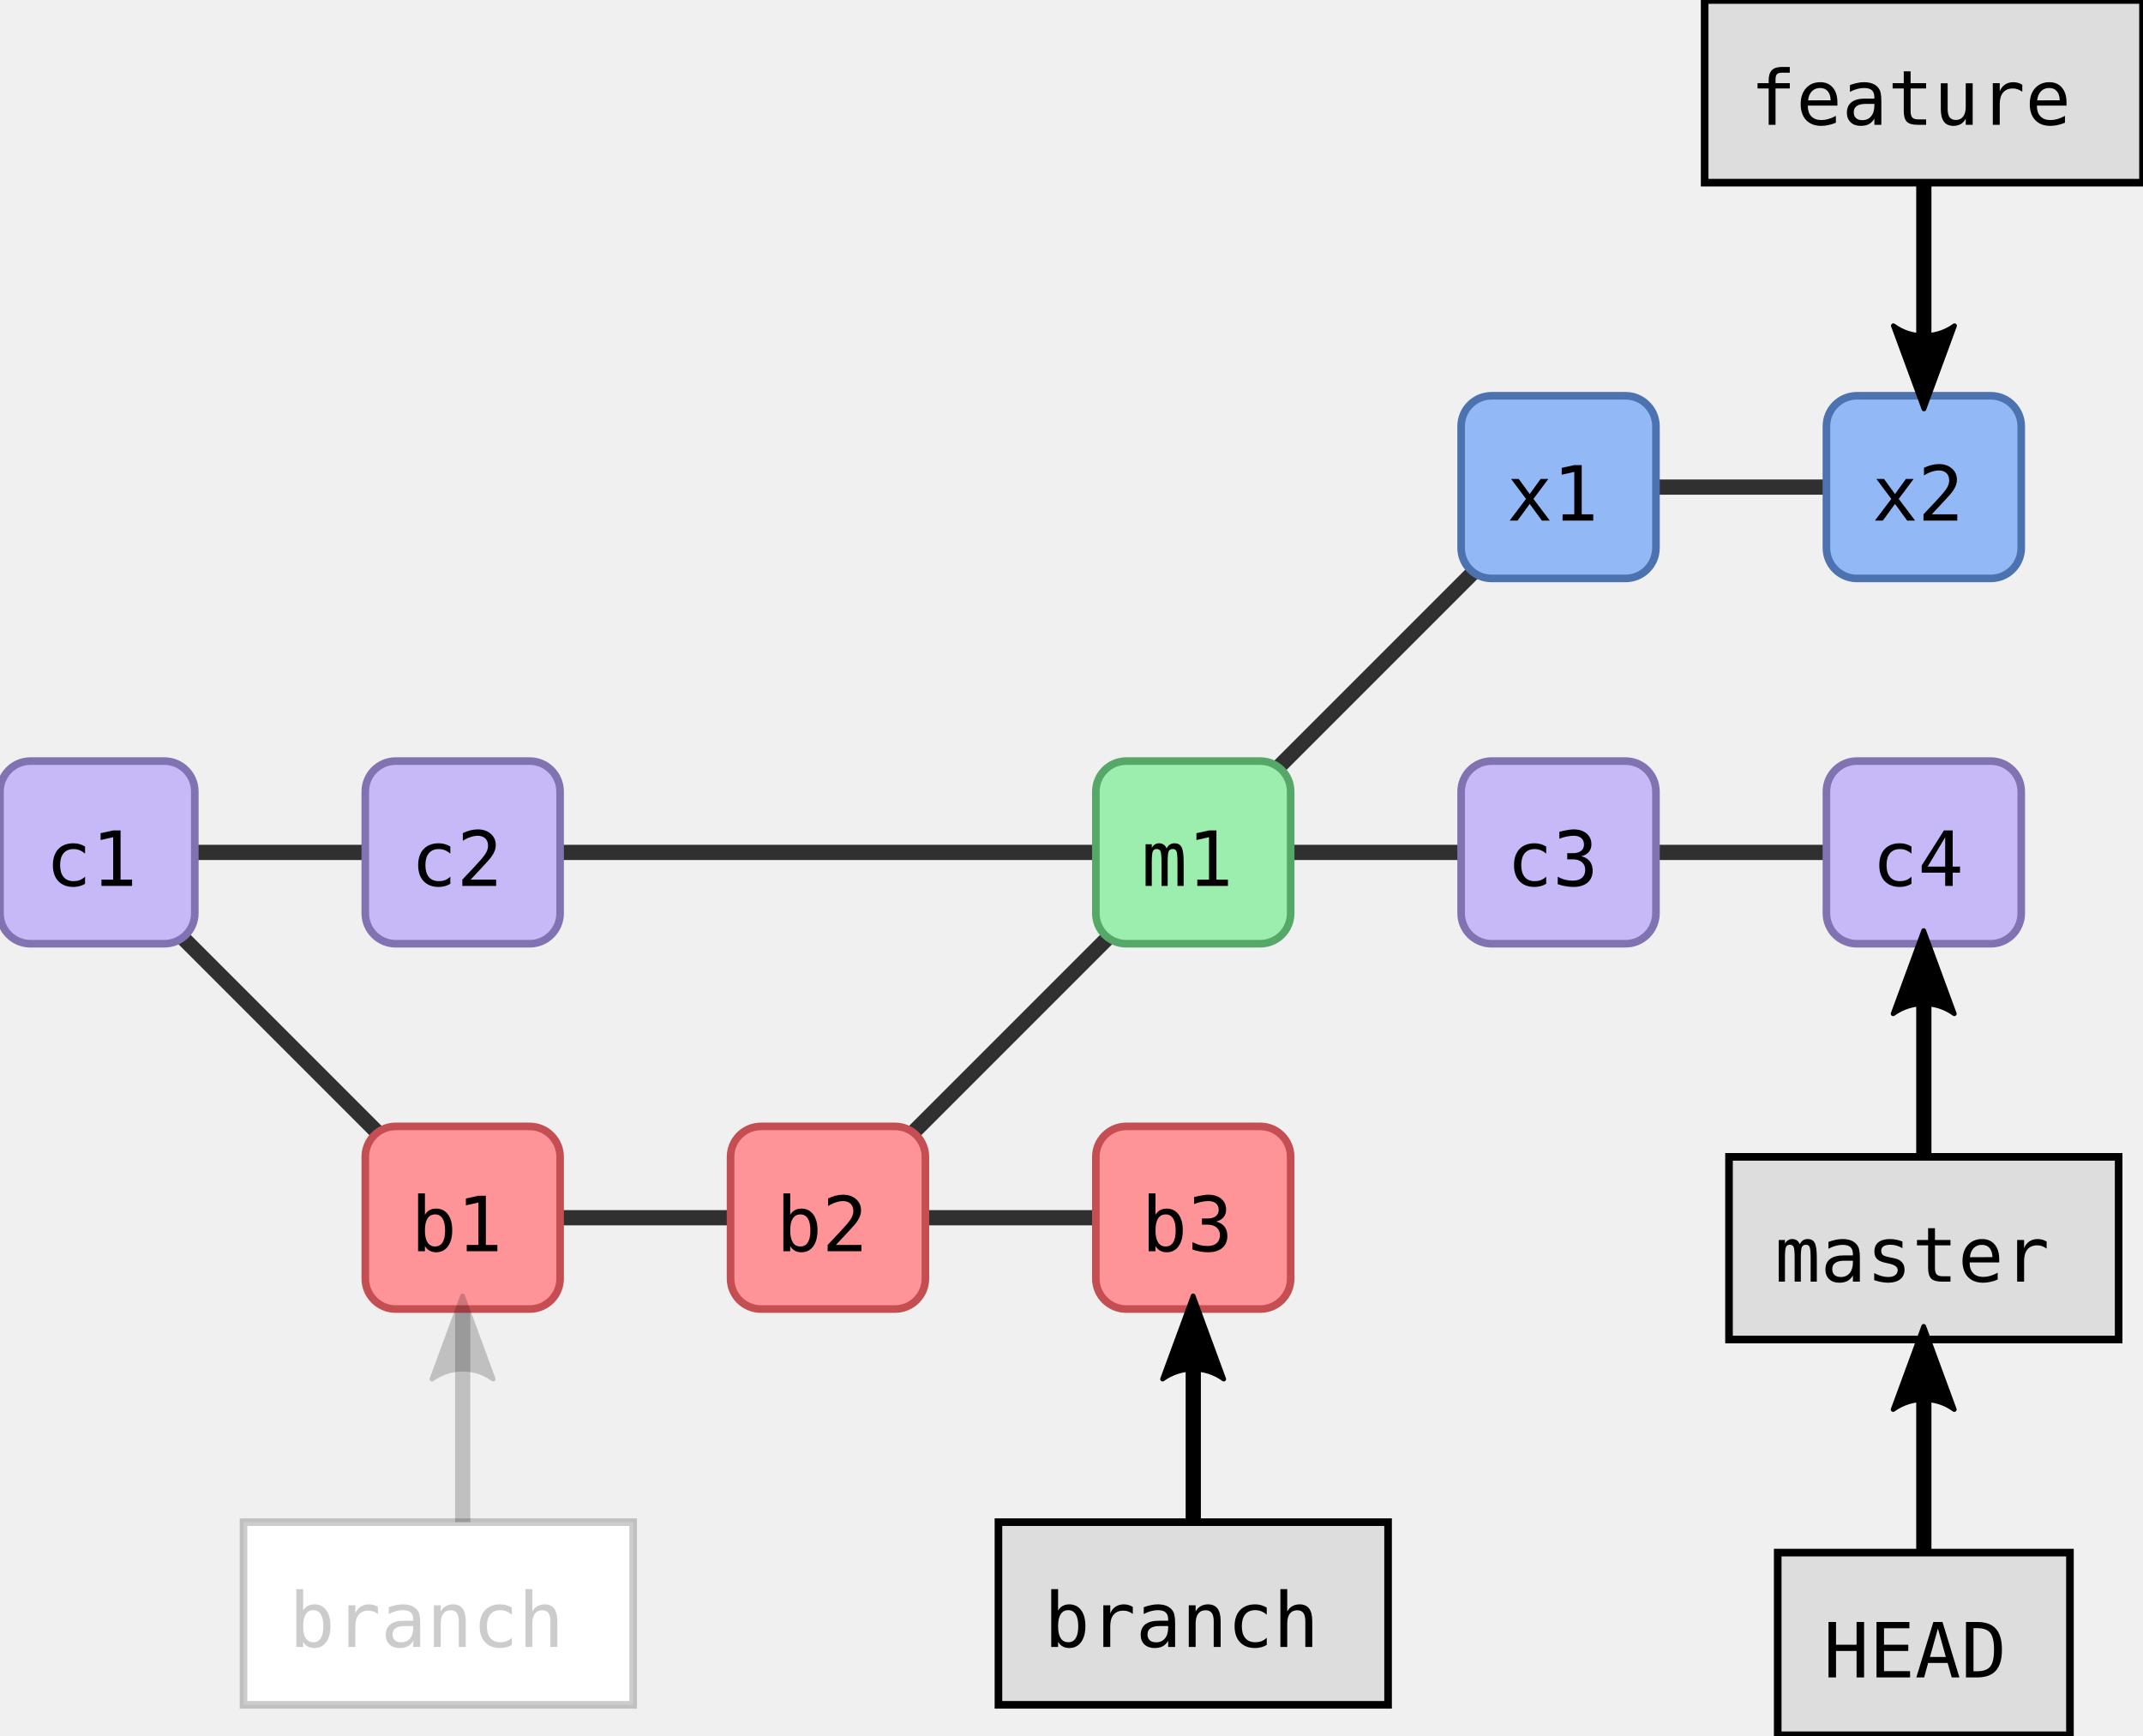
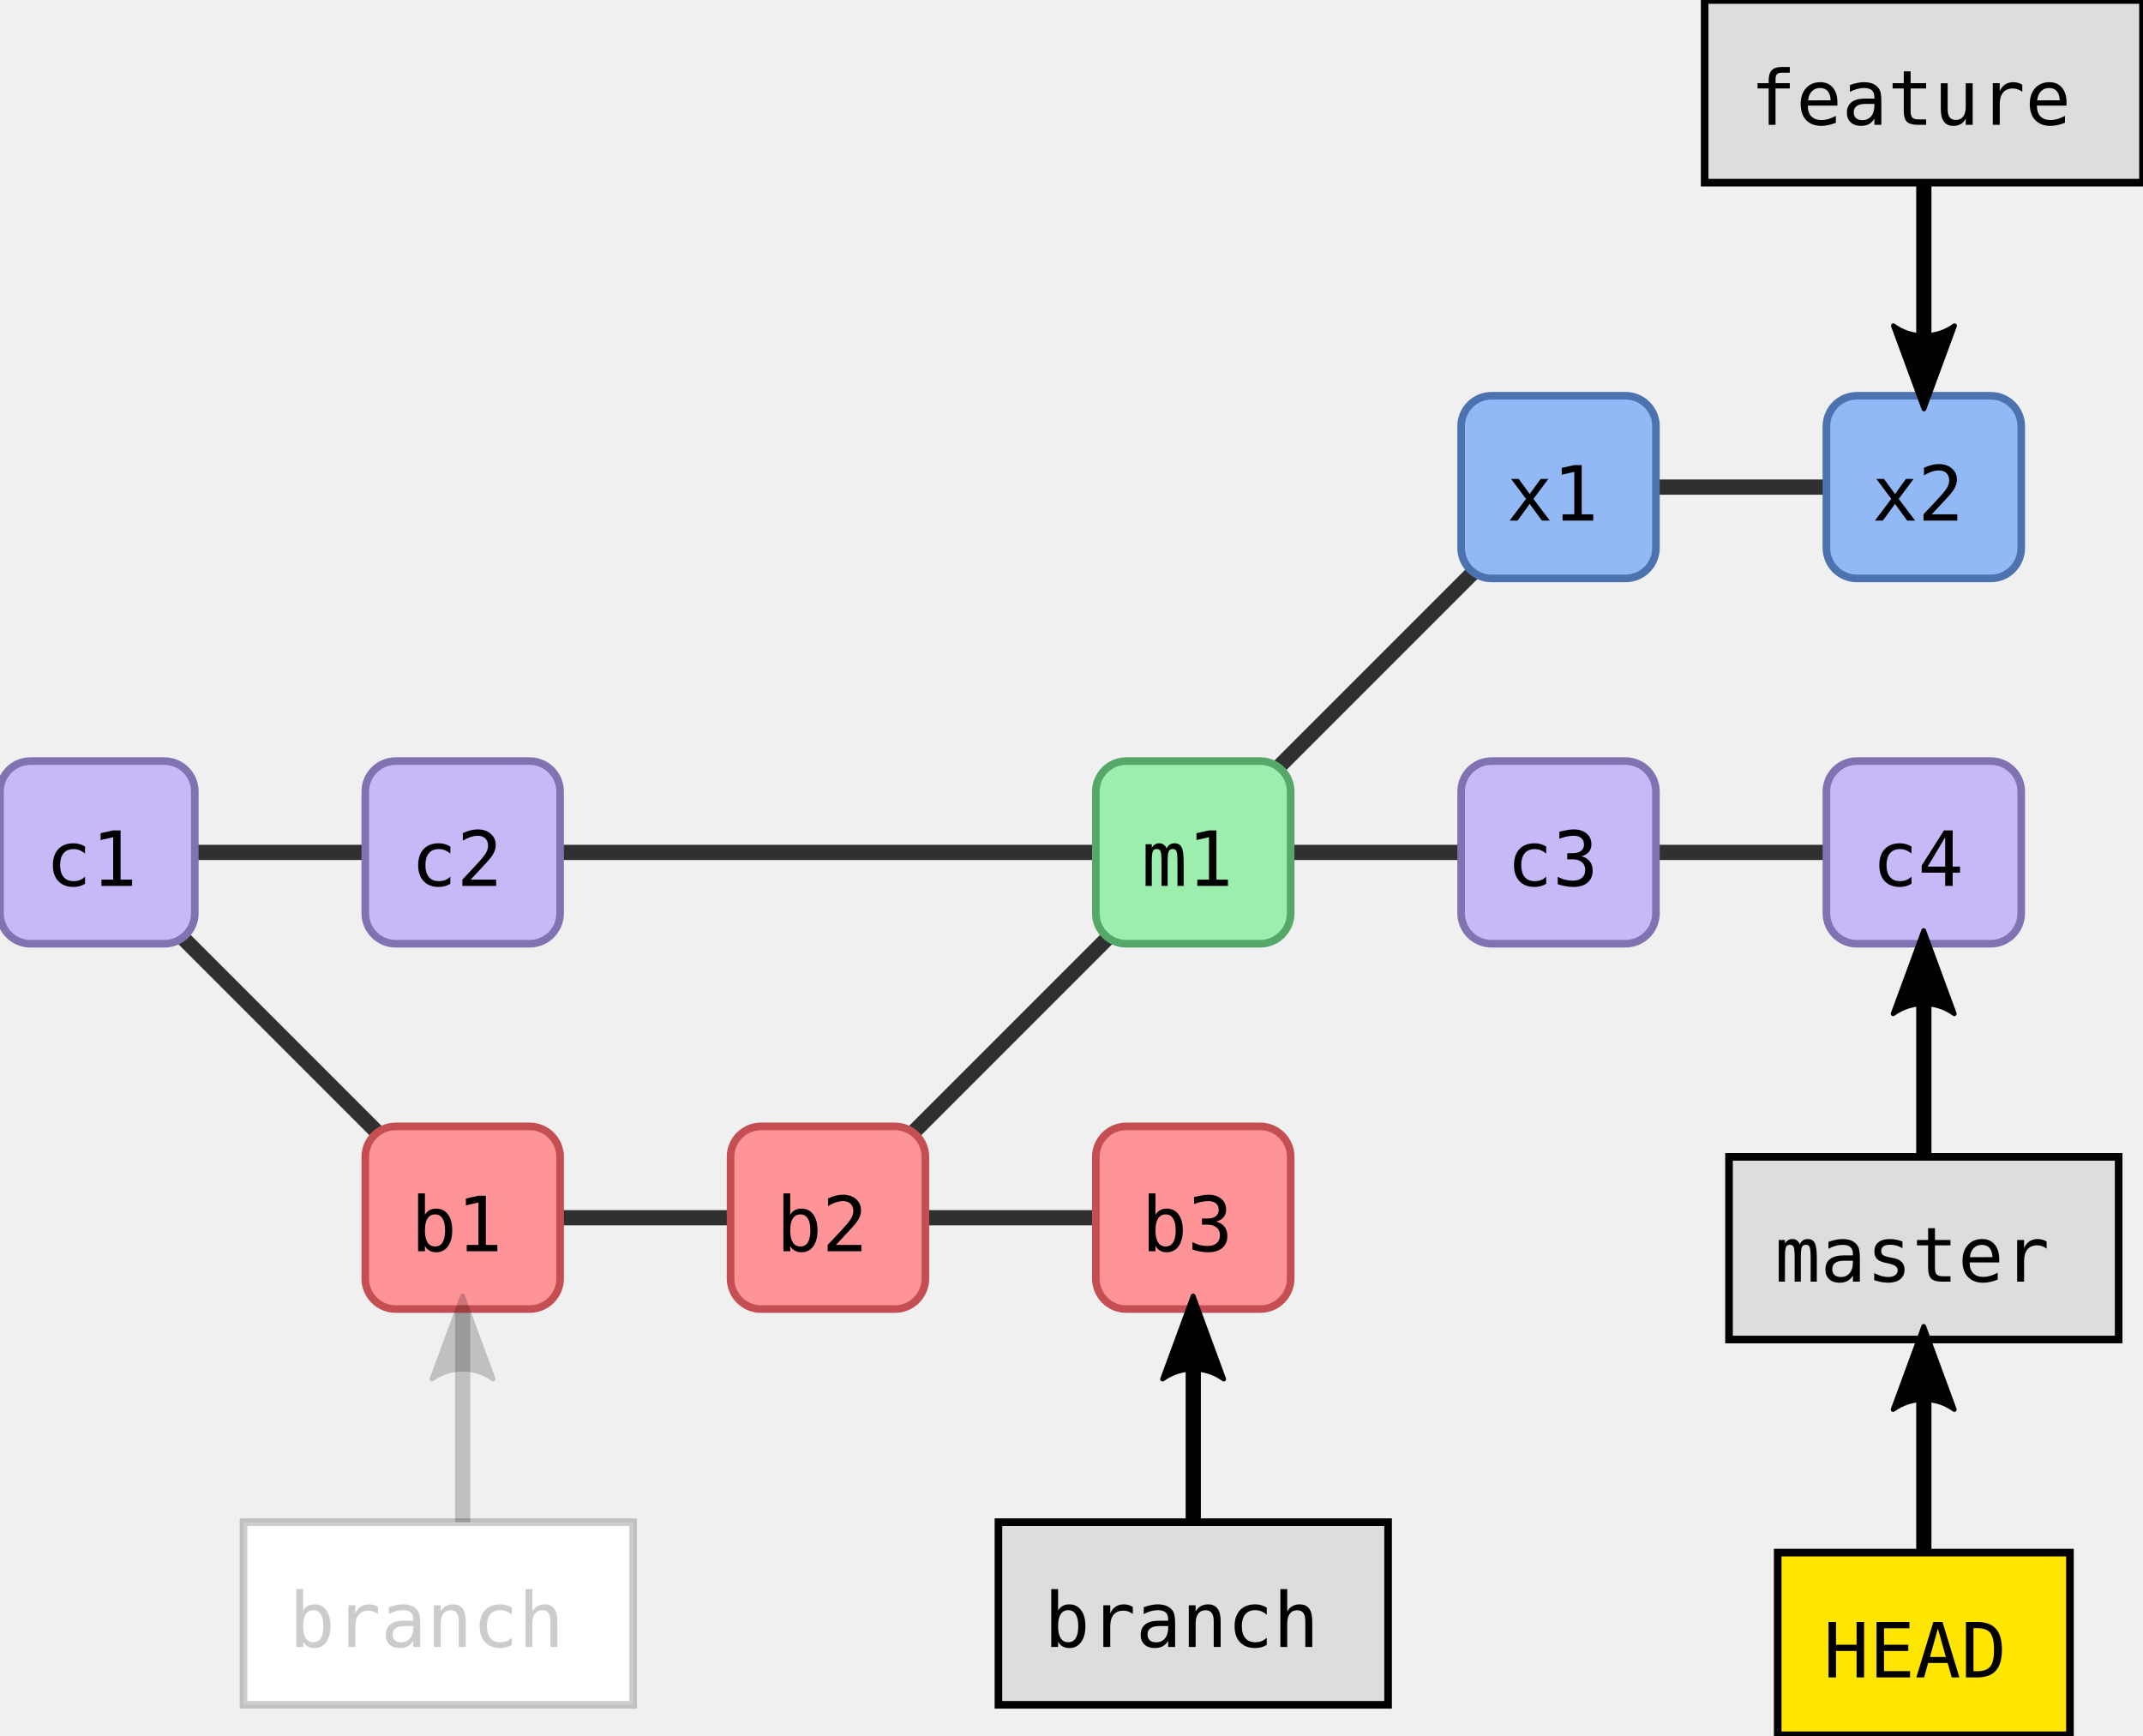
<svg xmlns="http://www.w3.org/2000/svg" width="352.0" height="285.0" id="svg2" version="1.1">
  <defs id="defs4">
    <marker orient="auto" refY="0.0" refX="0.0" id="fullmarker" style="overflow:visible;">
      <path style="opacity:1.0;fill:#000000;stroke:#000000;fill-rule:evenodd;stroke-width:0.625;stroke-linejoin:round;" d="M 8.719,4.034 L -2.207,0.016 L 8.719,-4.002 C 6.973,-1.63 6.983,1.616 8.719,4.034 z " transform="scale(0.5) rotate(180) translate(0,0)" />
    </marker>
    <marker orient="auto" refY="0.0" refX="0.0" id="ghostmarker" style="overflow:visible;">
      <path style="opacity:0.2;fill:#000000;stroke:#000000;fill-rule:evenodd;stroke-width:0.625;stroke-linejoin:round;" d="M 8.719,4.034 L -2.207,0.016 L 8.719,-4.002 C 6.973,-1.63 6.983,1.616 8.719,4.034 z " transform="scale(0.5) rotate(180) translate(0,0)" />
    </marker>
  </defs>
  <g transform="translate(-0.0,125.0) rotate(0)" id="layer1">
-     <line x1="256.0" y1="15.0" x2="316.0" y2="15.0" style="stroke:#000000;                         stroke-width:2.5;                         stroke-opacity:0.8" />
-     <line x1="76.0" y1="75.0" x2="136.0" y2="75.0" style="stroke:#000000;                         stroke-width:2.5;                         stroke-opacity:0.8" />
+     <line x1="16.0" y1="15.0" x2="76.0" y2="15.0" style="stroke:#000000;                         stroke-width:2.5;                         stroke-opacity:0.8" />
+     <line x1="16.0" y1="15.0" x2="76.0" y2="75.0" style="stroke:#000000;                         stroke-width:2.5;                         stroke-opacity:0.8" />
+     <line x1="76.0" y1="15.0" x2="196.0" y2="15.0" style="stroke:#000000;                         stroke-width:2.5;                         stroke-opacity:0.8" />
    <line x1="136.0" y1="75.0" x2="196.0" y2="75.0" style="stroke:#000000;                         stroke-width:2.5;                         stroke-opacity:0.8" />
    <line x1="136.0" y1="75.0" x2="196.0" y2="15.0" style="stroke:#000000;                         stroke-width:2.5;                         stroke-opacity:0.8" />
+     <line x1="76.0" y1="75.0" x2="136.0" y2="75.0" style="stroke:#000000;                         stroke-width:2.5;                         stroke-opacity:0.8" />
+     <line x1="256.0" y1="-45.0" x2="316.0" y2="-45.0" style="stroke:#000000;                         stroke-width:2.5;                         stroke-opacity:0.8" />
+     <line x1="196.0" y1="15.0" x2="256.0" y2="-45.0" style="stroke:#000000;                         stroke-width:2.5;                         stroke-opacity:0.8" />
    <line x1="196.0" y1="15.0" x2="256.0" y2="15.0" style="stroke:#000000;                         stroke-width:2.5;                         stroke-opacity:0.8" />
-     <line x1="196.0" y1="15.0" x2="256.0" y2="-45.0" style="stroke:#000000;                         stroke-width:2.5;                         stroke-opacity:0.8" />
-     <line x1="256.0" y1="-45.0" x2="316.0" y2="-45.0" style="stroke:#000000;                         stroke-width:2.5;                         stroke-opacity:0.8" />
-     <line x1="76.0" y1="15.0" x2="196.0" y2="15.0" style="stroke:#000000;                         stroke-width:2.5;                         stroke-opacity:0.8" />
-     <line x1="16.0" y1="15.0" x2="76.0" y2="15.0" style="stroke:#000000;                         stroke-width:2.5;                         stroke-opacity:0.8" />
-     <line x1="16.0" y1="15.0" x2="76.0" y2="75.0" style="stroke:#000000;                         stroke-width:2.5;                         stroke-opacity:0.8" />
+     <line x1="256.0" y1="15.0" x2="316.0" y2="15.0" style="stroke:#000000;                         stroke-width:2.5;                         stroke-opacity:0.8" />
+     <rect style="fill:#c7b8f8;                         stroke:#8172B2;                         stroke-width:1.25;                         stroke-miterlimit:4;                         stroke-opacity:1.0;                         stroke-dasharray:none" width="32.0" height="30.0" x="0.0" y="0.0" ry="5.0" />
+     <text style="font-size:12.5px;                         font-style:normal;                         font-weight:normal;                         line-height:125%%;                         letter-spacing:0px;                         word-spacing:0px;                         fill:#000000;                         fill-opacity:1.0;                         stroke:none;                         font-family:DejaVu Sans Mono" x="7.5" y="20.5">c1</text>
+     <rect style="fill:#c7b8f8;                         stroke:#8172B2;                         stroke-width:1.25;                         stroke-miterlimit:4;                         stroke-opacity:1.0;                         stroke-dasharray:none" width="32.0" height="30.0" x="60.0" y="0.0" ry="5.0" />
+     <text style="font-size:12.5px;                         font-style:normal;                         font-weight:normal;                         line-height:125%%;                         letter-spacing:0px;                         word-spacing:0px;                         fill:#000000;                         fill-opacity:1.0;                         stroke:none;                         font-family:DejaVu Sans Mono" x="67.5" y="20.5">c2</text>
+     <rect style="fill:#ff9498;                         stroke:#C44E52;                         stroke-width:1.25;                         stroke-miterlimit:4;                         stroke-opacity:1.0;                         stroke-dasharray:none" width="32.0" height="30.0" x="120.0" y="60.0" ry="5.0" />
+     <text style="font-size:12.5px;                         font-style:normal;                         font-weight:normal;                         line-height:125%%;                         letter-spacing:0px;                         word-spacing:0px;                         fill:#000000;                         fill-opacity:1.0;                         stroke:none;                         font-family:DejaVu Sans Mono" x="127.5" y="80.5">b2</text>
+     <rect style="fill:#ff9498;                         stroke:#C44E52;                         stroke-width:1.25;                         stroke-miterlimit:4;                         stroke-opacity:1.0;                         stroke-dasharray:none" width="32.0" height="30.0" x="180.0" y="60.0" ry="5.0" />
+     <text style="font-size:12.5px;                         font-style:normal;                         font-weight:normal;                         line-height:125%%;                         letter-spacing:0px;                         word-spacing:0px;                         fill:#000000;                         fill-opacity:1.0;                         stroke:none;                         font-family:DejaVu Sans Mono" x="187.5" y="80.5">b3</text>
+     <rect style="fill:#ff9498;                         stroke:#C44E52;                         stroke-width:1.25;                         stroke-miterlimit:4;                         stroke-opacity:1.0;                         stroke-dasharray:none" width="32.0" height="30.0" x="60.0" y="60.0" ry="5.0" />
+     <text style="font-size:12.5px;                         font-style:normal;                         font-weight:normal;                         line-height:125%%;                         letter-spacing:0px;                         word-spacing:0px;                         fill:#000000;                         fill-opacity:1.0;                         stroke:none;                         font-family:DejaVu Sans Mono" x="67.5" y="80.5">b1</text>
+     <rect style="fill:#92b8f6;                         stroke:#4C72B0;                         stroke-width:1.25;                         stroke-miterlimit:4;                         stroke-opacity:1.0;                         stroke-dasharray:none" width="32.0" height="30.0" x="240.0" y="-60.0" ry="5.0" />
+     <text style="font-size:12.5px;                         font-style:normal;                         font-weight:normal;                         line-height:125%%;                         letter-spacing:0px;                         word-spacing:0px;                         fill:#000000;                         fill-opacity:1.0;                         stroke:none;                         font-family:DejaVu Sans Mono" x="247.5" y="-39.5">x1</text>
+     <rect style="fill:#92b8f6;                         stroke:#4C72B0;                         stroke-width:1.25;                         stroke-miterlimit:4;                         stroke-opacity:1.0;                         stroke-dasharray:none" width="32.0" height="30.0" x="300.0" y="-60.0" ry="5.0" />
+     <text style="font-size:12.5px;                         font-style:normal;                         font-weight:normal;                         line-height:125%%;                         letter-spacing:0px;                         word-spacing:0px;                         fill:#000000;                         fill-opacity:1.0;                         stroke:none;                         font-family:DejaVu Sans Mono" x="307.5" y="-39.5">x2</text>
+     <rect style="fill:#9beeae;                         stroke:#55A868;                         stroke-width:1.25;                         stroke-miterlimit:4;                         stroke-opacity:1.0;                         stroke-dasharray:none" width="32.0" height="30.0" x="180.0" y="0.0" ry="5.0" />
+     <text style="font-size:12.5px;                         font-style:normal;                         font-weight:normal;                         line-height:125%%;                         letter-spacing:0px;                         word-spacing:0px;                         fill:#000000;                         fill-opacity:1.0;                         stroke:none;                         font-family:DejaVu Sans Mono" x="187.5" y="20.5">m1</text>
    <rect style="fill:#c7b8f8;                         stroke:#8172B2;                         stroke-width:1.25;                         stroke-miterlimit:4;                         stroke-opacity:1.0;                         stroke-dasharray:none" width="32.0" height="30.0" x="240.0" y="0.0" ry="5.0" />
    <text style="font-size:12.5px;                         font-style:normal;                         font-weight:normal;                         line-height:125%%;                         letter-spacing:0px;                         word-spacing:0px;                         fill:#000000;                         fill-opacity:1.0;                         stroke:none;                         font-family:DejaVu Sans Mono" x="247.5" y="20.5">c3</text>
    <rect style="fill:#c7b8f8;                         stroke:#8172B2;                         stroke-width:1.25;                         stroke-miterlimit:4;                         stroke-opacity:1.0;                         stroke-dasharray:none" width="32.0" height="30.0" x="300.0" y="0.0" ry="5.0" />
    <text style="font-size:12.5px;                         font-style:normal;                         font-weight:normal;                         line-height:125%%;                         letter-spacing:0px;                         word-spacing:0px;                         fill:#000000;                         fill-opacity:1.0;                         stroke:none;                         font-family:DejaVu Sans Mono" x="307.5" y="20.5">c4</text>
-     <rect style="fill:#ff9498;                         stroke:#C44E52;                         stroke-width:1.25;                         stroke-miterlimit:4;                         stroke-opacity:1.0;                         stroke-dasharray:none" width="32.0" height="30.0" x="60.0" y="60.0" ry="5.0" />
-     <text style="font-size:12.5px;                         font-style:normal;                         font-weight:normal;                         line-height:125%%;                         letter-spacing:0px;                         word-spacing:0px;                         fill:#000000;                         fill-opacity:1.0;                         stroke:none;                         font-family:DejaVu Sans Mono" x="67.5" y="80.5">b1</text>
-     <rect style="fill:#ff9498;                         stroke:#C44E52;                         stroke-width:1.25;                         stroke-miterlimit:4;                         stroke-opacity:1.0;                         stroke-dasharray:none" width="32.0" height="30.0" x="120.0" y="60.0" ry="5.0" />
-     <text style="font-size:12.5px;                         font-style:normal;                         font-weight:normal;                         line-height:125%%;                         letter-spacing:0px;                         word-spacing:0px;                         fill:#000000;                         fill-opacity:1.0;                         stroke:none;                         font-family:DejaVu Sans Mono" x="127.5" y="80.5">b2</text>
-     <rect style="fill:#9beeae;                         stroke:#55A868;                         stroke-width:1.25;                         stroke-miterlimit:4;                         stroke-opacity:1.0;                         stroke-dasharray:none" width="32.0" height="30.0" x="180.0" y="0.0" ry="5.0" />
-     <text style="font-size:12.5px;                         font-style:normal;                         font-weight:normal;                         line-height:125%%;                         letter-spacing:0px;                         word-spacing:0px;                         fill:#000000;                         fill-opacity:1.0;                         stroke:none;                         font-family:DejaVu Sans Mono" x="187.5" y="20.5">m1</text>
-     <rect style="fill:#92b8f6;                         stroke:#4C72B0;                         stroke-width:1.25;                         stroke-miterlimit:4;                         stroke-opacity:1.0;                         stroke-dasharray:none" width="32.0" height="30.0" x="240.0" y="-60.0" ry="5.0" />
-     <text style="font-size:12.5px;                         font-style:normal;                         font-weight:normal;                         line-height:125%%;                         letter-spacing:0px;                         word-spacing:0px;                         fill:#000000;                         fill-opacity:1.0;                         stroke:none;                         font-family:DejaVu Sans Mono" x="247.5" y="-39.5">x1</text>
-     <rect style="fill:#92b8f6;                         stroke:#4C72B0;                         stroke-width:1.25;                         stroke-miterlimit:4;                         stroke-opacity:1.0;                         stroke-dasharray:none" width="32.0" height="30.0" x="300.0" y="-60.0" ry="5.0" />
-     <text style="font-size:12.5px;                         font-style:normal;                         font-weight:normal;                         line-height:125%%;                         letter-spacing:0px;                         word-spacing:0px;                         fill:#000000;                         fill-opacity:1.0;                         stroke:none;                         font-family:DejaVu Sans Mono" x="307.5" y="-39.5">x2</text>
-     <rect style="fill:#c7b8f8;                         stroke:#8172B2;                         stroke-width:1.25;                         stroke-miterlimit:4;                         stroke-opacity:1.0;                         stroke-dasharray:none" width="32.0" height="30.0" x="60.0" y="0.0" ry="5.0" />
-     <text style="font-size:12.5px;                         font-style:normal;                         font-weight:normal;                         line-height:125%%;                         letter-spacing:0px;                         word-spacing:0px;                         fill:#000000;                         fill-opacity:1.0;                         stroke:none;                         font-family:DejaVu Sans Mono" x="67.5" y="20.5">c2</text>
-     <rect style="fill:#ff9498;                         stroke:#C44E52;                         stroke-width:1.25;                         stroke-miterlimit:4;                         stroke-opacity:1.0;                         stroke-dasharray:none" width="32.0" height="30.0" x="180.0" y="60.0" ry="5.0" />
-     <text style="font-size:12.5px;                         font-style:normal;                         font-weight:normal;                         line-height:125%%;                         letter-spacing:0px;                         word-spacing:0px;                         fill:#000000;                         fill-opacity:1.0;                         stroke:none;                         font-family:DejaVu Sans Mono" x="187.5" y="80.5">b3</text>
-     <rect style="fill:#c7b8f8;                         stroke:#8172B2;                         stroke-width:1.25;                         stroke-miterlimit:4;                         stroke-opacity:1.0;                         stroke-dasharray:none" width="32.0" height="30.0" x="0.0" y="0.0" ry="5.0" />
-     <text style="font-size:12.5px;                         font-style:normal;                         font-weight:normal;                         line-height:125%%;                         letter-spacing:0px;                         word-spacing:0px;                         fill:#000000;                         fill-opacity:1.0;                         stroke:none;                         font-family:DejaVu Sans Mono" x="7.5" y="20.5">c1</text>
+     <path style="fill:none;                  stroke:#000000;                  stroke-width:2.5;                  stroke-linecap:butt;                  stroke-linejoin:miter;                  stroke-opacity:0.2;                  marker-end:url(#ghostmarker);                  stroke-miterlimit:4;                  stroke-dasharray:none" d="M 76.0,140.0 76.0,90.6" />
+     <rect style="fill:#ffffff;                         stroke:#000000;                         stroke-width:1.25;                         stroke-miterlimit:4;                         stroke-opacity:0.2;                         stroke-dasharray:none" width="64.0" height="30.0" x="40.0" y="125.0" ry="0.0" />
+     <text style="font-size:12.5px;                         font-style:normal;                         font-weight:normal;                         line-height:125%%;                         letter-spacing:0px;                         word-spacing:0px;                         fill:#000000;                         fill-opacity:0.2;                         stroke:none;                         font-family:DejaVu Sans Mono" x="47.5" y="145.5">branch</text>
    <path style="fill:none;                  stroke:#000000;                  stroke-width:2.5;                  stroke-linecap:butt;                  stroke-linejoin:miter;                  stroke-opacity:1.0;                  marker-end:url(#fullmarker);                  stroke-miterlimit:4;                  stroke-dasharray:none" d="M 316.0,80.0 316.0,30.6" />
    <rect style="fill:#dddddd;                         stroke:#000000;                         stroke-width:1.25;                         stroke-miterlimit:4;                         stroke-opacity:1.0;                         stroke-dasharray:none" width="64.0" height="30.0" x="284.0" y="65.0" ry="0.0" />
    <text style="font-size:12.5px;                         font-style:normal;                         font-weight:normal;                         line-height:125%%;                         letter-spacing:0px;                         word-spacing:0px;                         fill:#000000;                         fill-opacity:1.0;                         stroke:none;                         font-family:DejaVu Sans Mono" x="291.5" y="85.5">master</text>
    <path style="fill:none;                  stroke:#000000;                  stroke-width:2.5;                  stroke-linecap:butt;                  stroke-linejoin:miter;                  stroke-opacity:1.0;                  marker-end:url(#fullmarker);                  stroke-miterlimit:4;                  stroke-dasharray:none" d="M 316.0,145.0 316.0,95.6" />
-     <rect style="fill:#dddddd;                         stroke:#000000;                         stroke-width:1.25;                         stroke-miterlimit:4;                         stroke-opacity:1.0;                         stroke-dasharray:none" width="48.0" height="30.0" x="292.0" y="130.0" ry="0.0" />
+     <rect style="fill:#ffe600;                         stroke:#000000;                         stroke-width:1.25;                         stroke-miterlimit:4;                         stroke-opacity:1.0;                         stroke-dasharray:none" width="48.0" height="30.0" x="292.0" y="130.0" ry="0.0" />
    <text style="font-size:12.5px;                         font-style:normal;                         font-weight:normal;                         line-height:125%%;                         letter-spacing:0px;                         word-spacing:0px;                         fill:#000000;                         fill-opacity:1.0;                         stroke:none;                         font-family:DejaVu Sans Mono" x="299.5" y="150.5">HEAD</text>
    <path style="fill:none;                  stroke:#000000;                  stroke-width:2.5;                  stroke-linecap:butt;                  stroke-linejoin:miter;                  stroke-opacity:1.0;                  marker-end:url(#fullmarker);                  stroke-miterlimit:4;                  stroke-dasharray:none" d="M 196.0,140.0 196.0,90.6" />
    <rect style="fill:#dddddd;                         stroke:#000000;                         stroke-width:1.25;                         stroke-miterlimit:4;                         stroke-opacity:1.0;                         stroke-dasharray:none" width="64.0" height="30.0" x="164.0" y="125.0" ry="0.0" />
    <text style="font-size:12.5px;                         font-style:normal;                         font-weight:normal;                         line-height:125%%;                         letter-spacing:0px;                         word-spacing:0px;                         fill:#000000;                         fill-opacity:1.0;                         stroke:none;                         font-family:DejaVu Sans Mono" x="171.5" y="145.5">branch</text>
-     <path style="fill:none;                  stroke:#000000;                  stroke-width:2.5;                  stroke-linecap:butt;                  stroke-linejoin:miter;                  stroke-opacity:0.2;                  marker-end:url(#ghostmarker);                  stroke-miterlimit:4;                  stroke-dasharray:none" d="M 76.0,140.0 76.0,90.6" />
-     <rect style="fill:#ffffff;                         stroke:#000000;                         stroke-width:1.25;                         stroke-miterlimit:4;                         stroke-opacity:0.2;                         stroke-dasharray:none" width="64.0" height="30.0" x="40.0" y="125.0" ry="0.0" />
-     <text style="font-size:12.5px;                         font-style:normal;                         font-weight:normal;                         line-height:125%%;                         letter-spacing:0px;                         word-spacing:0px;                         fill:#000000;                         fill-opacity:0.2;                         stroke:none;                         font-family:DejaVu Sans Mono" x="47.5" y="145.5">branch</text>
    <path style="fill:none;                  stroke:#000000;                  stroke-width:2.5;                  stroke-linecap:butt;                  stroke-linejoin:miter;                  stroke-opacity:1.0;                  marker-end:url(#fullmarker);                  stroke-miterlimit:4;                  stroke-dasharray:none" d="M 316.0,-110.0 316.0,-60.6" />
    <rect style="fill:#dddddd;                         stroke:#000000;                         stroke-width:1.25;                         stroke-miterlimit:4;                         stroke-opacity:1.0;                         stroke-dasharray:none" width="72.0" height="30.0" x="280.0" y="-125.0" ry="0.0" />
    <text style="font-size:12.5px;                         font-style:normal;                         font-weight:normal;                         line-height:125%%;                         letter-spacing:0px;                         word-spacing:0px;                         fill:#000000;                         fill-opacity:1.0;                         stroke:none;                         font-family:DejaVu Sans Mono" x="287.5" y="-104.5">feature</text>
  </g>
</svg>
